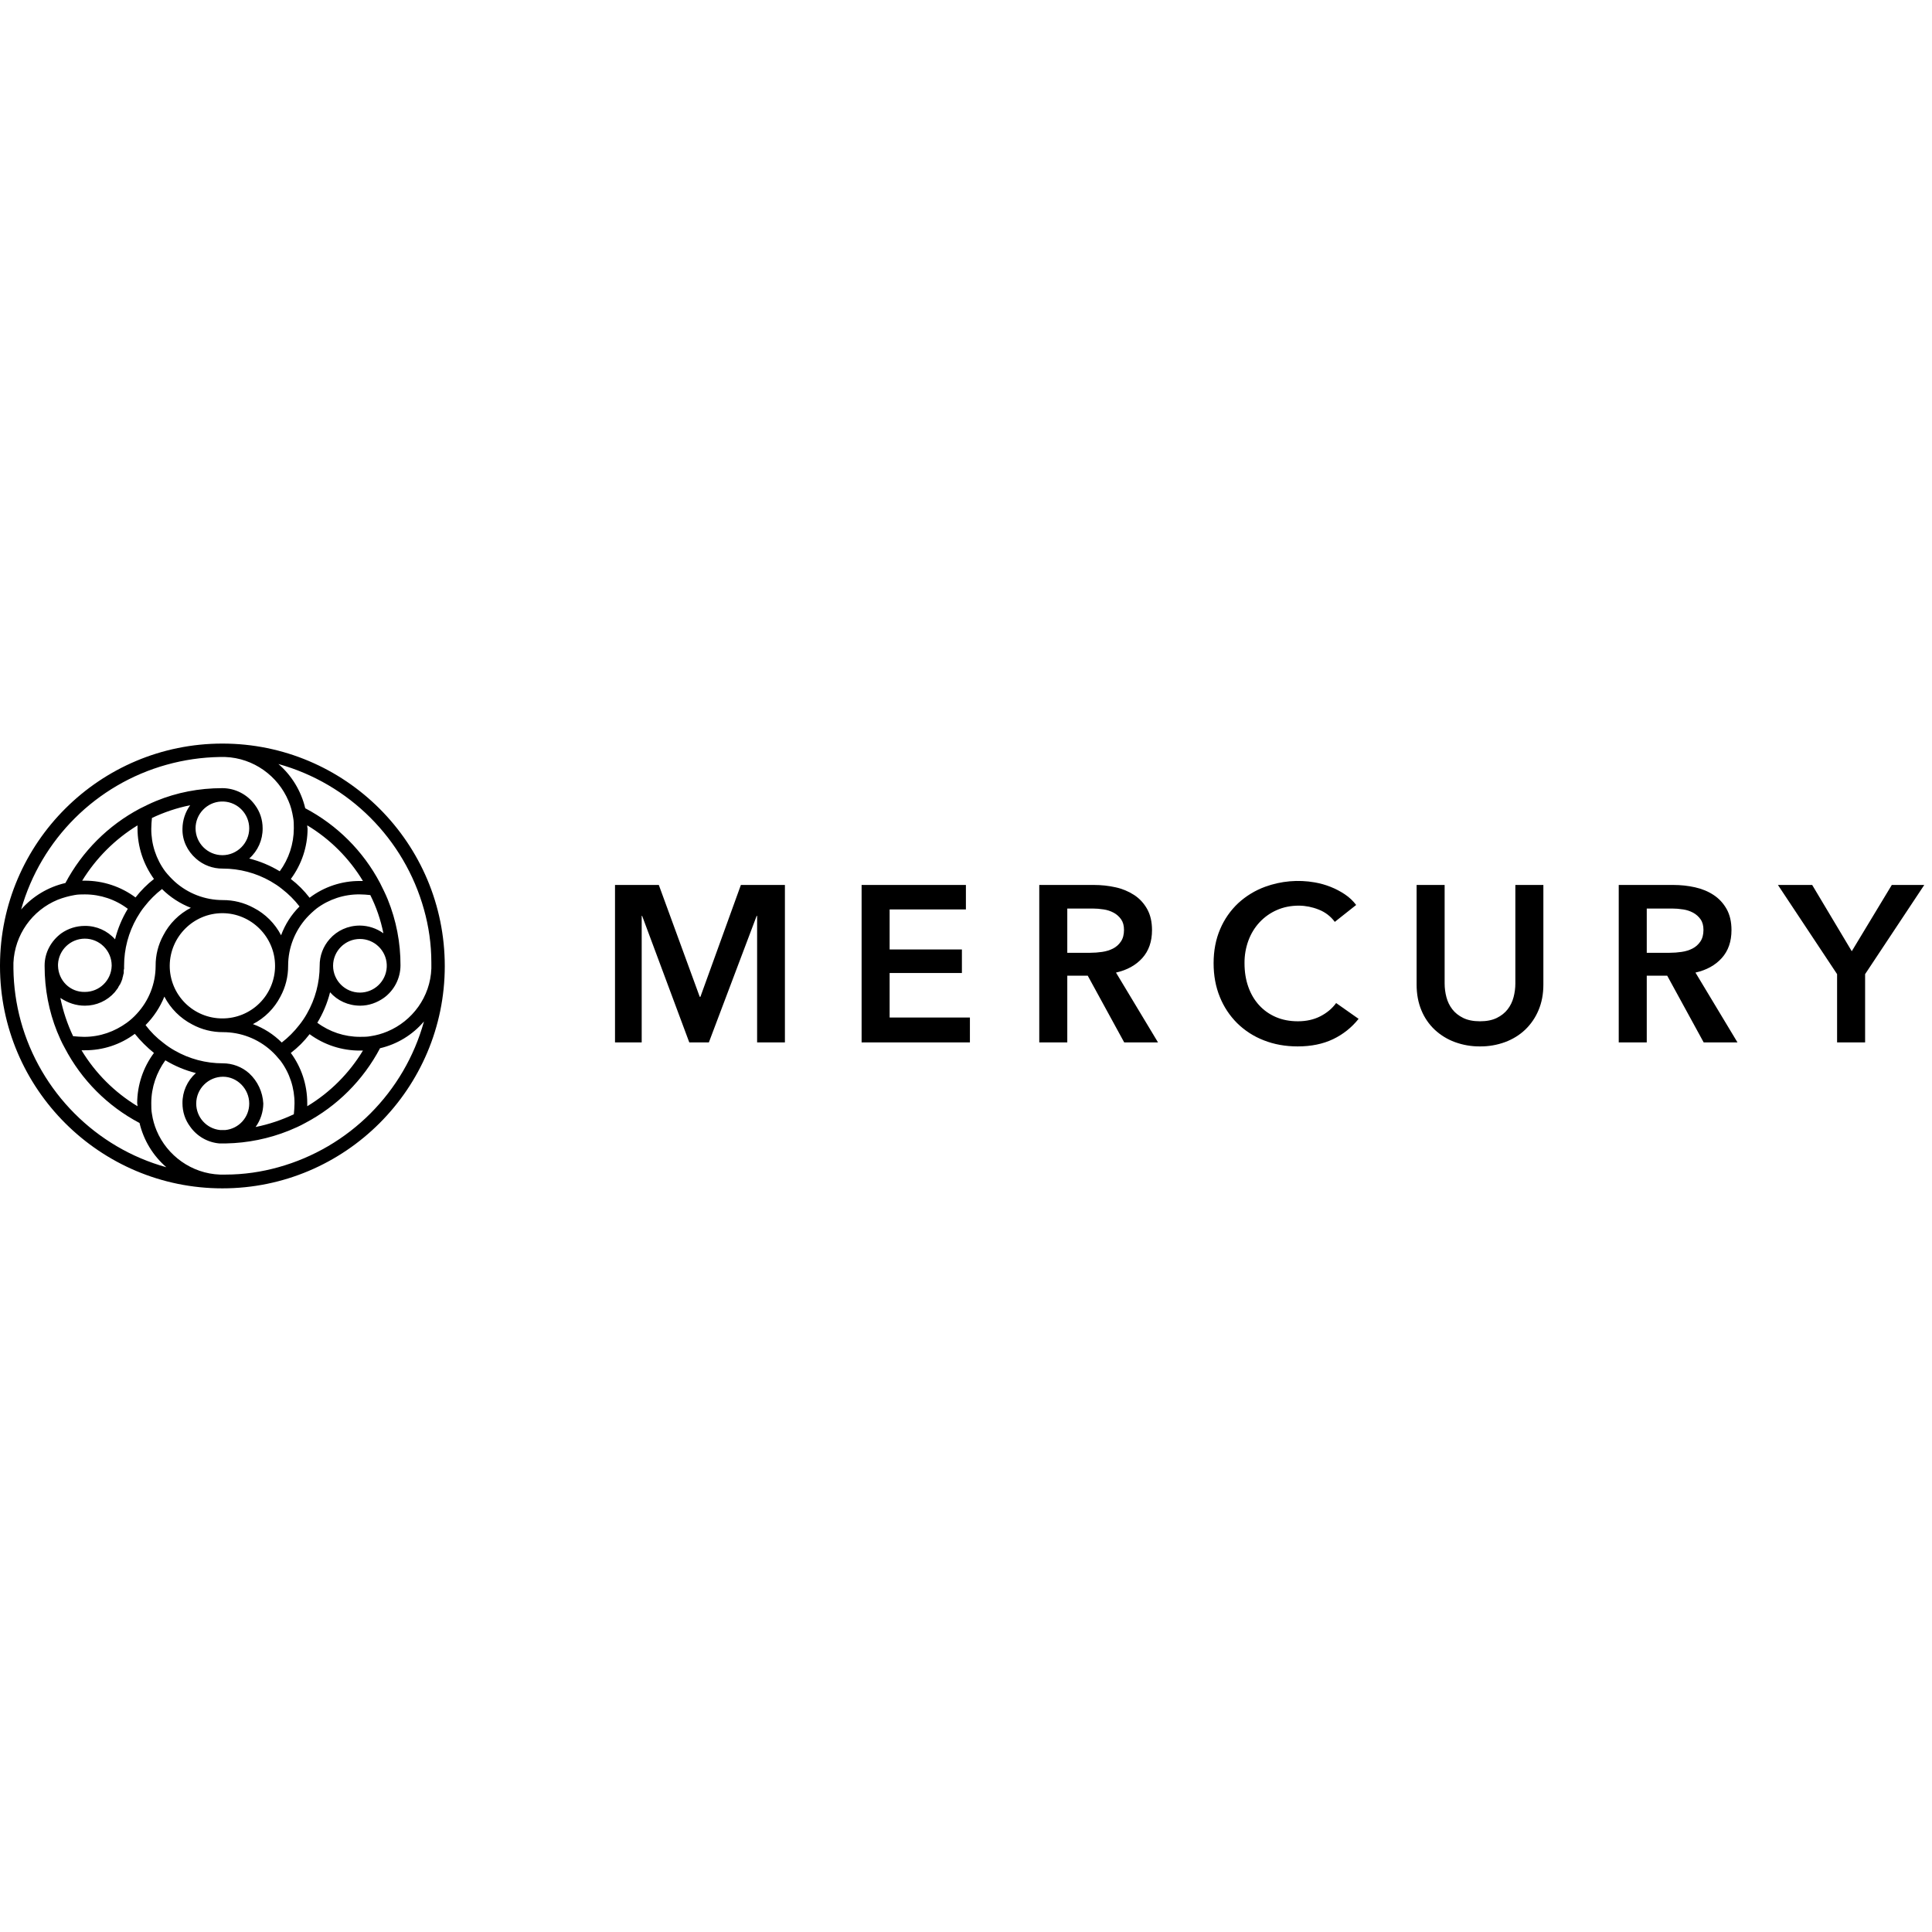
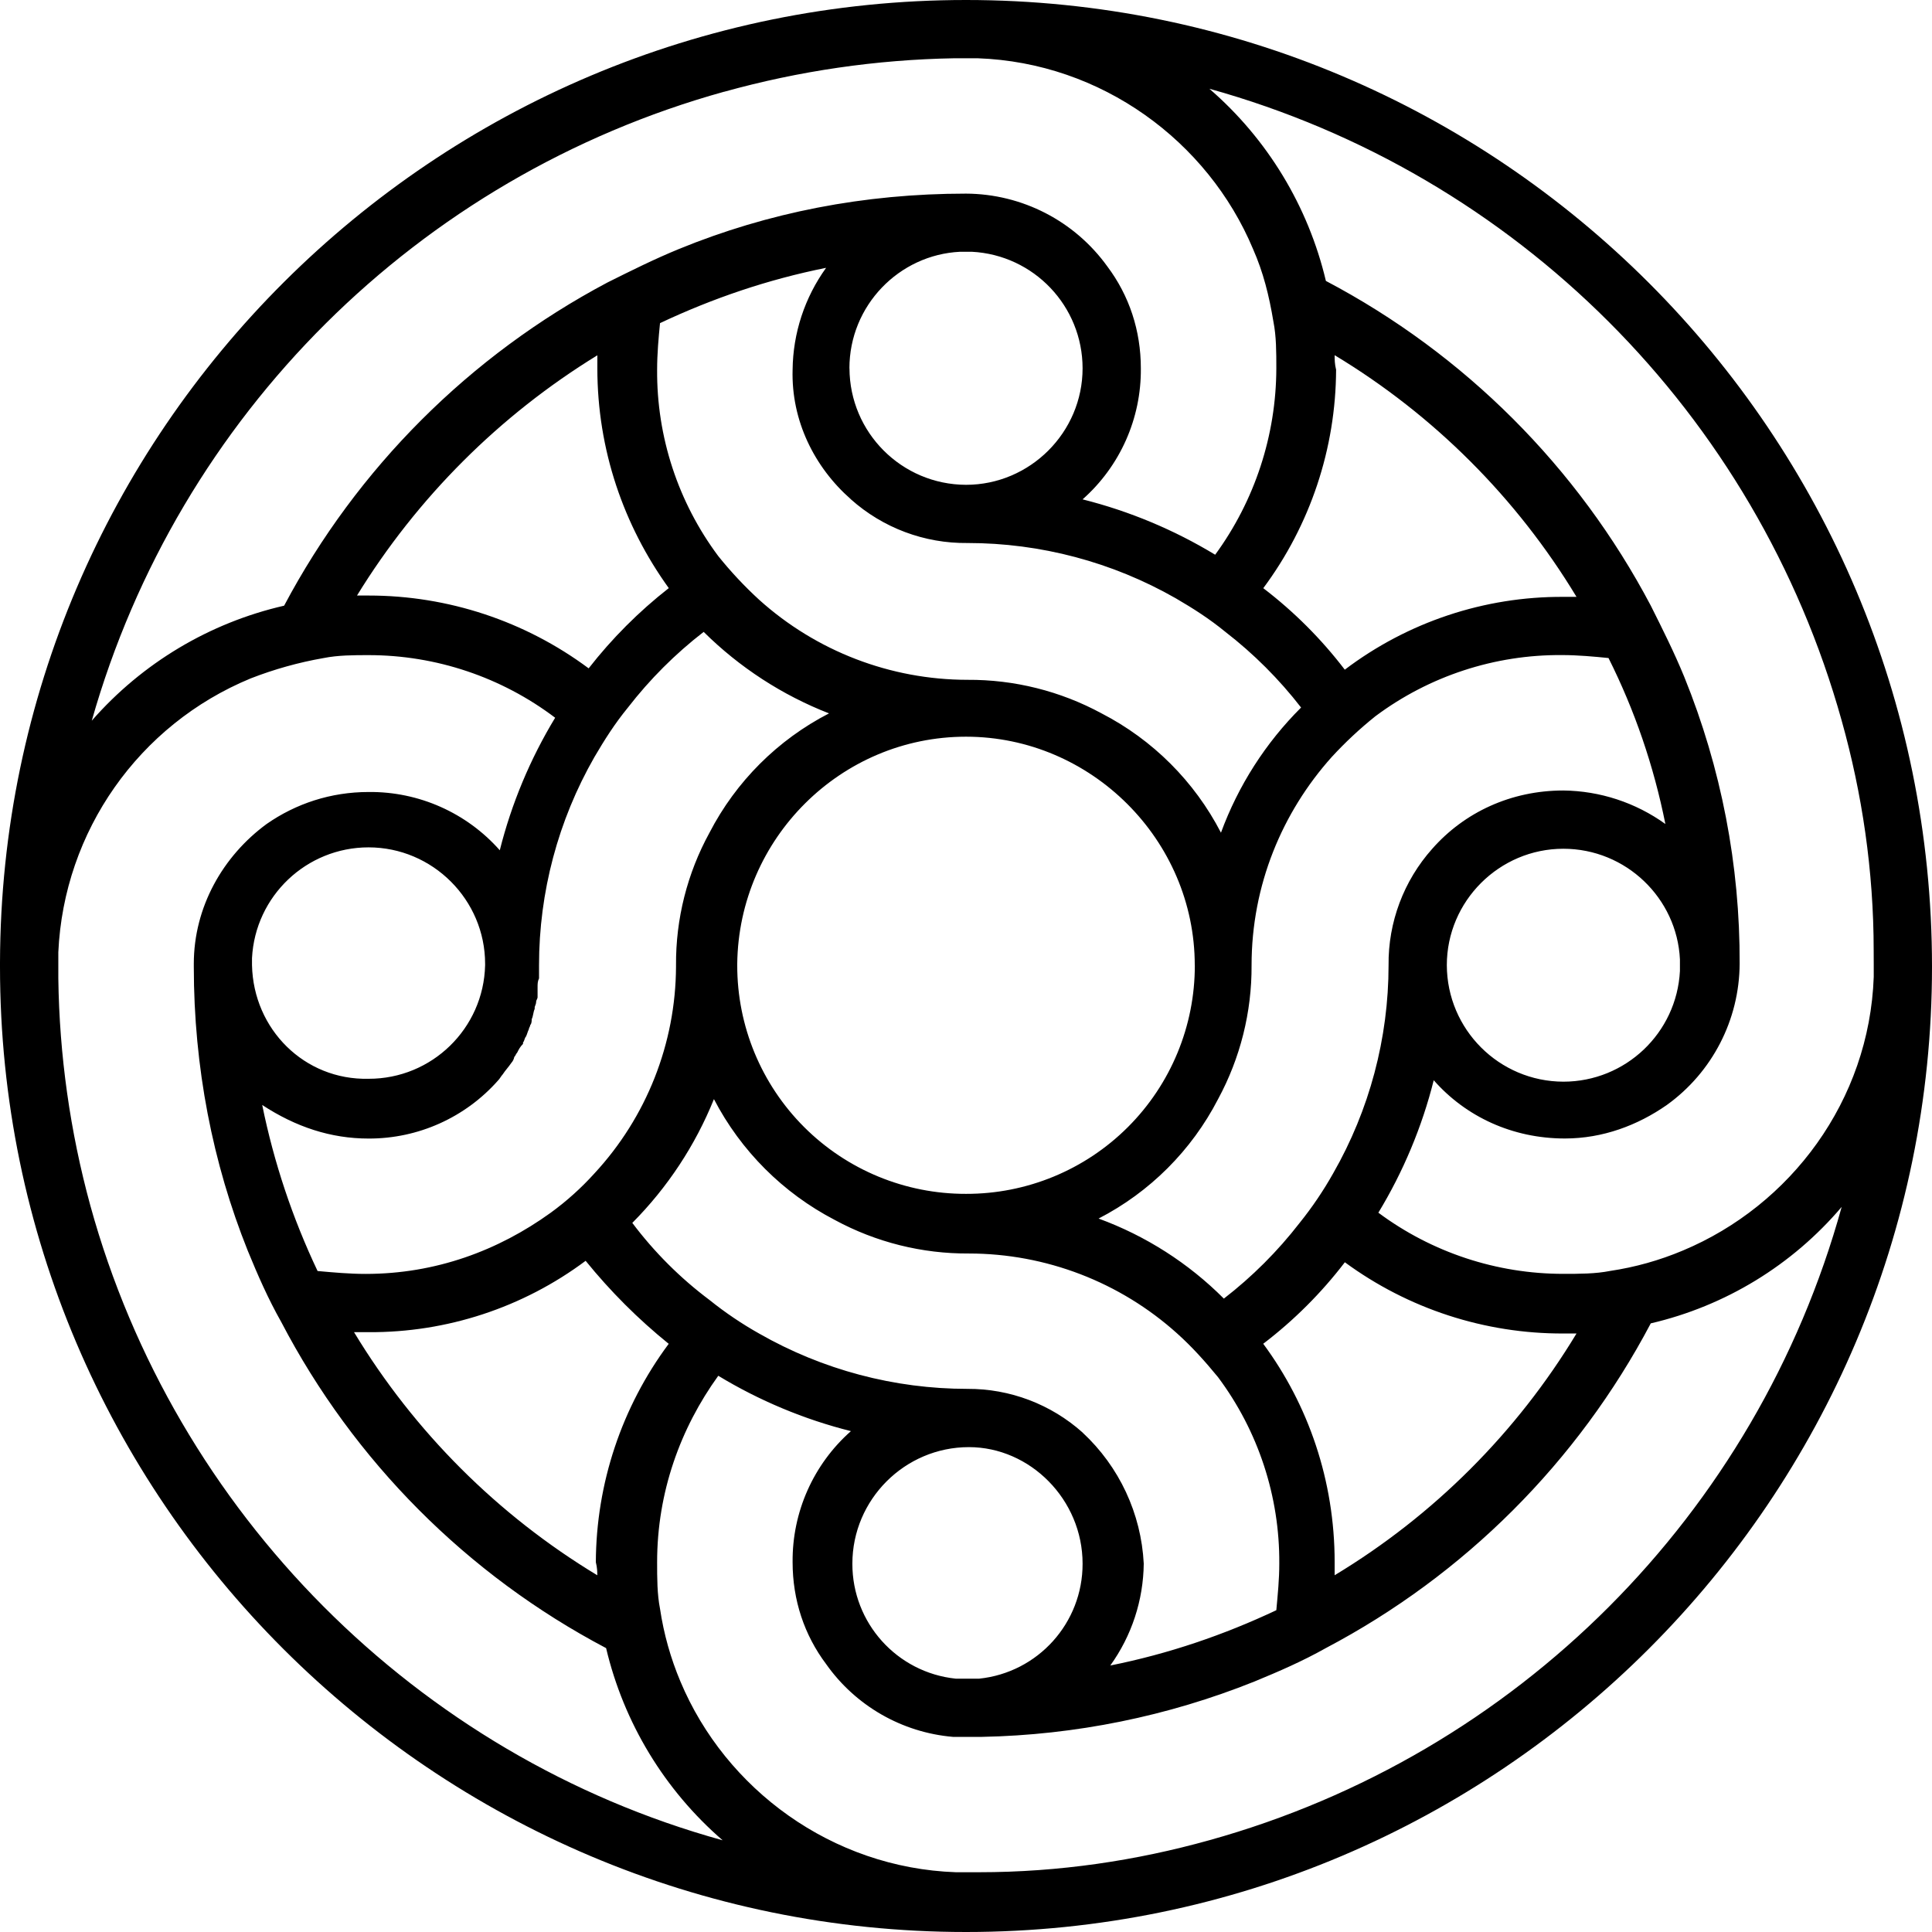
<svg xmlns="http://www.w3.org/2000/svg" fill="currentColor" viewBox="0 0 24 24">
-   <g transform="translate(0 9.237)scale(.17266)">
+   <g transform="scale(.75)">
    <path d="M16 0C7.192 0 .024 7.138 0 15.94v.072C0 24.838 7.192 32 16 32c8.833 0 16-7.186 16-15.988C32 7.162 24.833 0 16 0m-4.006 1.52a15.2 15.2 0 0 1 3.813-.555h.386c2.051.072 3.813 1.374 4.561 3.159.17.385.266.771.338 1.205.048.241.048.507.048.772a5.25 5.25 0 0 1-1.013 3.087 8 8 0 0 0-2.196-.917 2.86 2.86 0 0 0 .965-2.17c0-.627-.193-1.206-.555-1.688A2.9 2.9 0 0 0 16 3.207c-1.69 0-3.282.314-4.754.917-.41.168-.796.361-1.183.554a12.9 12.9 0 0 0-5.357 5.354 6.02 6.02 0 0 0-3.186 1.905A15.09 15.09 0 0 1 11.994 1.519m10.112 4.364a11.8 11.8 0 0 1 4.006 4.003h-.218a5.94 5.94 0 0 0-3.62 1.206 7.2 7.2 0 0 0-1.35-1.35 6.1 6.1 0 0 0 1.206-3.618c-.024-.096-.024-.169-.024-.241m5.478 7.765a2.95 2.95 0 0 0-1.69-.555c-.868 0-1.64.362-2.171.965a2.85 2.85 0 0 0-.724 1.929 6.94 6.94 0 0 1-.918 3.448 6 6 0 0 1-.555.82 7 7 0 0 1-1.255 1.254 5.7 5.7 0 0 0-2.075-1.326 4.6 4.6 0 0 0 1.979-1.978 4.6 4.6 0 0 0 .555-2.218c0-1.326.507-2.532 1.327-3.448a6.5 6.5 0 0 1 .724-.676 5.1 5.1 0 0 1 3.09-1.013c.265 0 .53.025.771.049q.652 1.302.942 2.749m.241 2.243v.192a1.934 1.934 0 0 1-1.93 1.833 1.936 1.936 0 0 1-1.931-1.93c0-1.06.869-1.928 1.93-1.928 1.038 0 1.883.82 1.931 1.833m-6.902 6.366a7.2 7.2 0 0 0 1.352-1.35 6.08 6.08 0 0 0 3.62 1.18h.217a11.8 11.8 0 0 1-4.006 4.004v-.217c0-1.35-.435-2.605-1.183-3.617m-2.992 1.47a2.84 2.84 0 0 0-1.907-.723 6.95 6.95 0 0 1-3.45-.916 6 6 0 0 1-.821-.555 6.4 6.4 0 0 1-1.28-1.278 6.2 6.2 0 0 0 1.352-2.05 4.7 4.7 0 0 0 2.003 2.002 4.6 4.6 0 0 0 2.22.555 5.16 5.16 0 0 1 3.451 1.326c.242.217.459.458.676.723a5.1 5.1 0 0 1 1.014 3.087c0 .265-.025.506-.049.772-.869.41-1.786.723-2.75.916a2.94 2.94 0 0 0 .554-1.688 3.18 3.18 0 0 0-1.013-2.17m0 2.171a1.91 1.91 0 0 1-1.714 1.905h-.386a1.91 1.91 0 0 1-1.713-1.905c0-1.061.868-1.93 1.93-1.93 1.014 0 1.883.869 1.883 1.93m-8.037.193a11.9 11.9 0 0 1-4.03-4.027h.242A5.95 5.95 0 0 0 9.7 20.883q.616.76 1.376 1.375a6.1 6.1 0 0 0-1.207 3.617c.024.096.024.169.024.217m-3.788-7.234a2.85 2.85 0 0 0 2.147-.965c.025-.024.049-.072.073-.096.048-.073.096-.121.145-.193a.2.2 0 0 0 .048-.097c.024-.024.024-.048.048-.072.024-.048.048-.097.097-.145v-.024c.024-.024.024-.072.048-.096.024-.049.024-.073.048-.121 0-.024.024-.048.024-.072.024-.024.024-.073.024-.097.025-.048.025-.12.049-.169v-.024c0-.024.024-.048.024-.096 0-.024.024-.048.024-.073v-.168c0-.049 0-.097.024-.145v-.217a6.94 6.94 0 0 1 .917-3.448c.17-.29.338-.555.555-.82a7 7 0 0 1 1.255-1.254 6.1 6.1 0 0 0 2.076 1.35 4.6 4.6 0 0 0-1.98 1.977 4.5 4.5 0 0 0-.554 2.195v.024a5.07 5.07 0 0 1-1.352 3.424 4.7 4.7 0 0 1-.724.651c-.869.627-1.906 1.013-3.065 1.013-.265 0-.53-.024-.796-.048a12 12 0 0 1-.917-2.75c.555.363 1.134.556 1.762.556m-1.931-2.87v-.12a1.934 1.934 0 0 1 1.93-1.833c1.062 0 1.931.868 1.931 1.929v.024a1.926 1.926 0 0 1-1.93 1.88c-1.062.025-1.907-.819-1.931-1.88m6.902-6.246A7.7 7.7 0 0 0 9.75 11.07a6.1 6.1 0 0 0-3.644-1.206h-.193a12.1 12.1 0 0 1 3.981-3.979V6.1c0 1.35.435 2.604 1.183 3.641m3.017-1.47a2.85 2.85 0 0 0 1.93.723 6.95 6.95 0 0 1 3.451.916c.29.169.555.338.82.555a7 7 0 0 1 1.255 1.254 5.7 5.7 0 0 0-1.327 2.073 4.6 4.6 0 0 0-1.979-1.977 4.6 4.6 0 0 0-2.22-.555 5.16 5.16 0 0 1-3.45-1.326 6.5 6.5 0 0 1-.677-.723 5.1 5.1 0 0 1-1.013-3.087c0-.265.024-.53.048-.772.869-.41 1.786-.723 2.751-.916a2.94 2.94 0 0 0-.555 1.688c-.024.844.362 1.616.966 2.146m-.025-2.17c0-1.037.82-1.881 1.834-1.93h.193a1.934 1.934 0 0 1 1.835 1.93c0 1.061-.87 1.93-1.931 1.93a1.936 1.936 0 0 1-1.93-1.93m5.72 9.887A3.78 3.78 0 0 1 16 19.774a3.78 3.78 0 0 1-3.789-3.786v-.024c.024-2.074 1.714-3.762 3.789-3.762s3.789 1.712 3.789 3.786M1.496 19.967a15 15 0 0 1-.53-3.762v-.434a5.16 5.16 0 0 1 3.185-4.534 6.3 6.3 0 0 1 1.206-.337c.242-.049.507-.049.749-.049a5.12 5.12 0 0 1 3.089 1.037 8 8 0 0 0-.917 2.195 2.86 2.86 0 0 0-2.172-.965c-.628 0-1.207.193-1.69.53-.724.531-1.206 1.375-1.206 2.316v.048c0 1.664.313 3.255.893 4.702.168.41.337.796.555 1.182a12.8 12.8 0 0 0 5.381 5.402 6.05 6.05 0 0 0 1.93 3.183c-5.067-1.399-9.073-5.426-10.473-10.514M20.03 30.48c-1.207.337-2.486.53-3.813.53h-.386c-2.051-.072-3.813-1.374-4.561-3.159a5 5 0 0 1-.338-1.205c-.048-.242-.048-.507-.048-.772 0-1.158.386-2.219 1.013-3.087.676.41 1.424.724 2.197.917a2.86 2.86 0 0 0-.966 2.17c0 .627.193 1.206.555 1.688a2.87 2.87 0 0 0 2.1 1.206h.482a12.8 12.8 0 0 0 4.513-.917c.41-.169.797-.337 1.183-.554a12.86 12.86 0 0 0 5.381-5.378 5.9 5.9 0 0 0 3.162-1.929A15.05 15.05 0 0 1 20.03 30.48m11.005-14.493v.193c-.073 2.05-1.376 3.786-3.162 4.533a5 5 0 0 1-1.206.338c-.242.048-.507.048-.773.048a5.13 5.13 0 0 1-3.064-1.013c.41-.675.724-1.422.917-2.194.53.603 1.303.965 2.172.965.627 0 1.206-.218 1.689-.555a2.9 2.9 0 0 0 1.206-2.34 12.5 12.5 0 0 0-.917-4.75c-.168-.41-.362-.795-.555-1.181a12.86 12.86 0 0 0-5.381-5.378 6.05 6.05 0 0 0-1.93-3.183 15.06 15.06 0 0 1 10.473 10.466c.338 1.205.53 2.484.53 3.81z" />
-     <path fill-rule="evenodd" d="M44.248 10.172H47.4l2.944 8.048h.048l2.912-8.048h3.168V21.5h-2v-9.104h-.032L51 21.5h-1.408L46.2 12.396h-.032V21.5h-1.92zm17.742 0h7.504v1.76h-5.488v2.88h5.2v1.696h-5.2v3.2h5.776V21.5H61.99zm16.446 4.88q.432 0 .864-.064t.776-.24q.346-.176.568-.504.225-.328.224-.84 0-.465-.208-.76a1.55 1.55 0 0 0-.528-.472 2.2 2.2 0 0 0-.728-.24 5 5 0 0 0-.792-.064h-1.824v3.184zm-3.664-4.88h3.936q.8 0 1.552.168a4 4 0 0 1 1.336.552q.585.384.936 1.008t.352 1.52q0 1.231-.696 2.008t-1.896 1.048l3.024 5.024h-2.432l-2.624-4.8h-1.472v4.8h-2.016zm21.263 2.656a2.6 2.6 0 0 0-1.168-.888 3.9 3.9 0 0 0-1.408-.28q-.88 0-1.6.32a3.75 3.75 0 0 0-1.24.88q-.52.56-.8 1.312a4.6 4.6 0 0 0-.28 1.632q0 .928.272 1.696t.776 1.32 1.208.856 1.584.304q.912 0 1.616-.36t1.136-.952l1.616 1.136a5.2 5.2 0 0 1-1.84 1.464q-1.089.52-2.544.52-1.329 0-2.44-.44a5.6 5.6 0 0 1-1.912-1.232 5.6 5.6 0 0 1-1.248-1.888q-.448-1.096-.448-2.424 0-1.36.472-2.456a5.5 5.5 0 0 1 1.296-1.864 5.8 5.8 0 0 1 1.944-1.184 6.93 6.93 0 0 1 3.568-.312q.591.104 1.136.32.543.216 1.024.536.48.32.816.768zm15.006 4.512q0 1.024-.352 1.848a4.15 4.15 0 0 1-.96 1.4q-.608.576-1.44.888a5.1 5.1 0 0 1-1.808.312 5.1 5.1 0 0 1-1.808-.312 4.3 4.3 0 0 1-1.448-.888 4 4 0 0 1-.96-1.4q-.344-.824-.344-1.848v-7.168h2.016v7.088q0 .496.128.984t.424.872.784.624 1.208.24 1.208-.24.784-.624.424-.872q.128-.487.128-.984v-7.088h2.016zm9.086-2.288q.432 0 .864-.064t.776-.24.568-.504.224-.84q0-.465-.208-.76a1.56 1.56 0 0 0-.528-.472 2.2 2.2 0 0 0-.728-.24 5 5 0 0 0-.792-.064h-1.824v3.184zm-3.664-4.88h3.936q.8 0 1.552.168t1.336.552.936 1.008.352 1.52q0 1.231-.696 2.008t-1.896 1.048l3.024 5.024h-2.432l-2.624-4.8h-1.472v4.8h-2.016zm15.71 6.416-4.256-6.416h2.464l2.848 4.768 2.88-4.768h2.336l-4.256 6.416V21.5h-2.016z" clip-rule="evenodd" />
  </g>
</svg>
